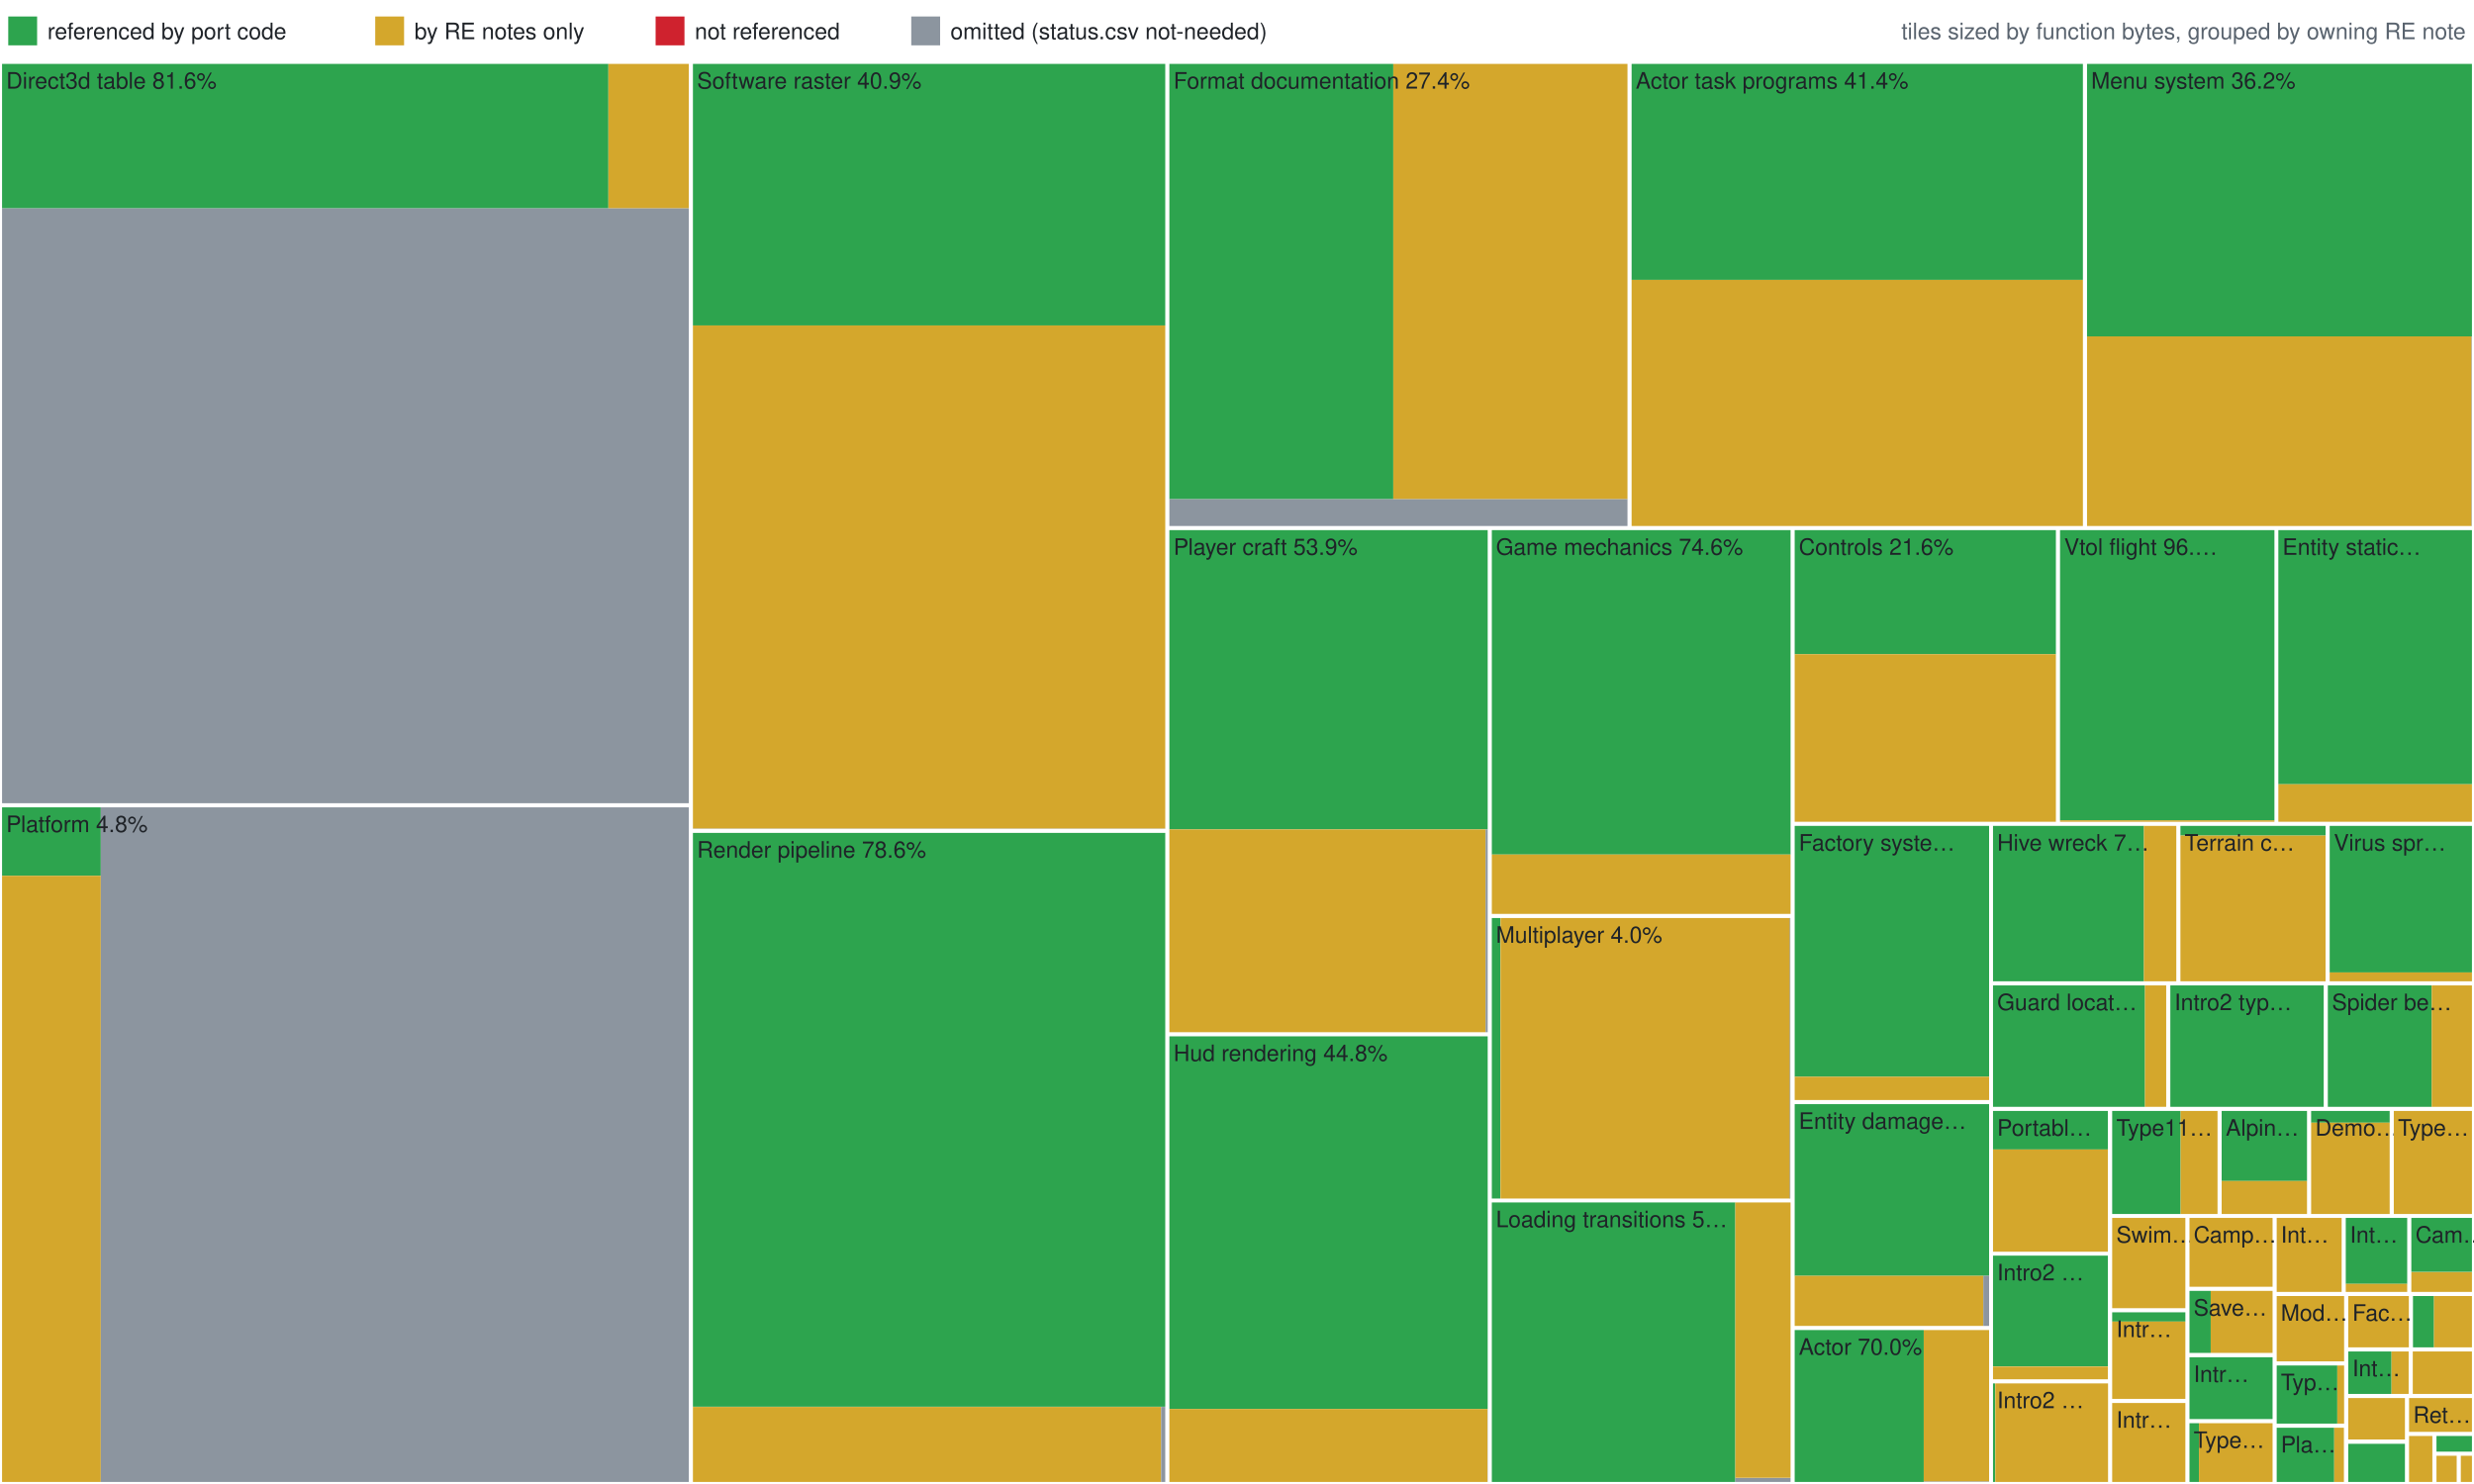
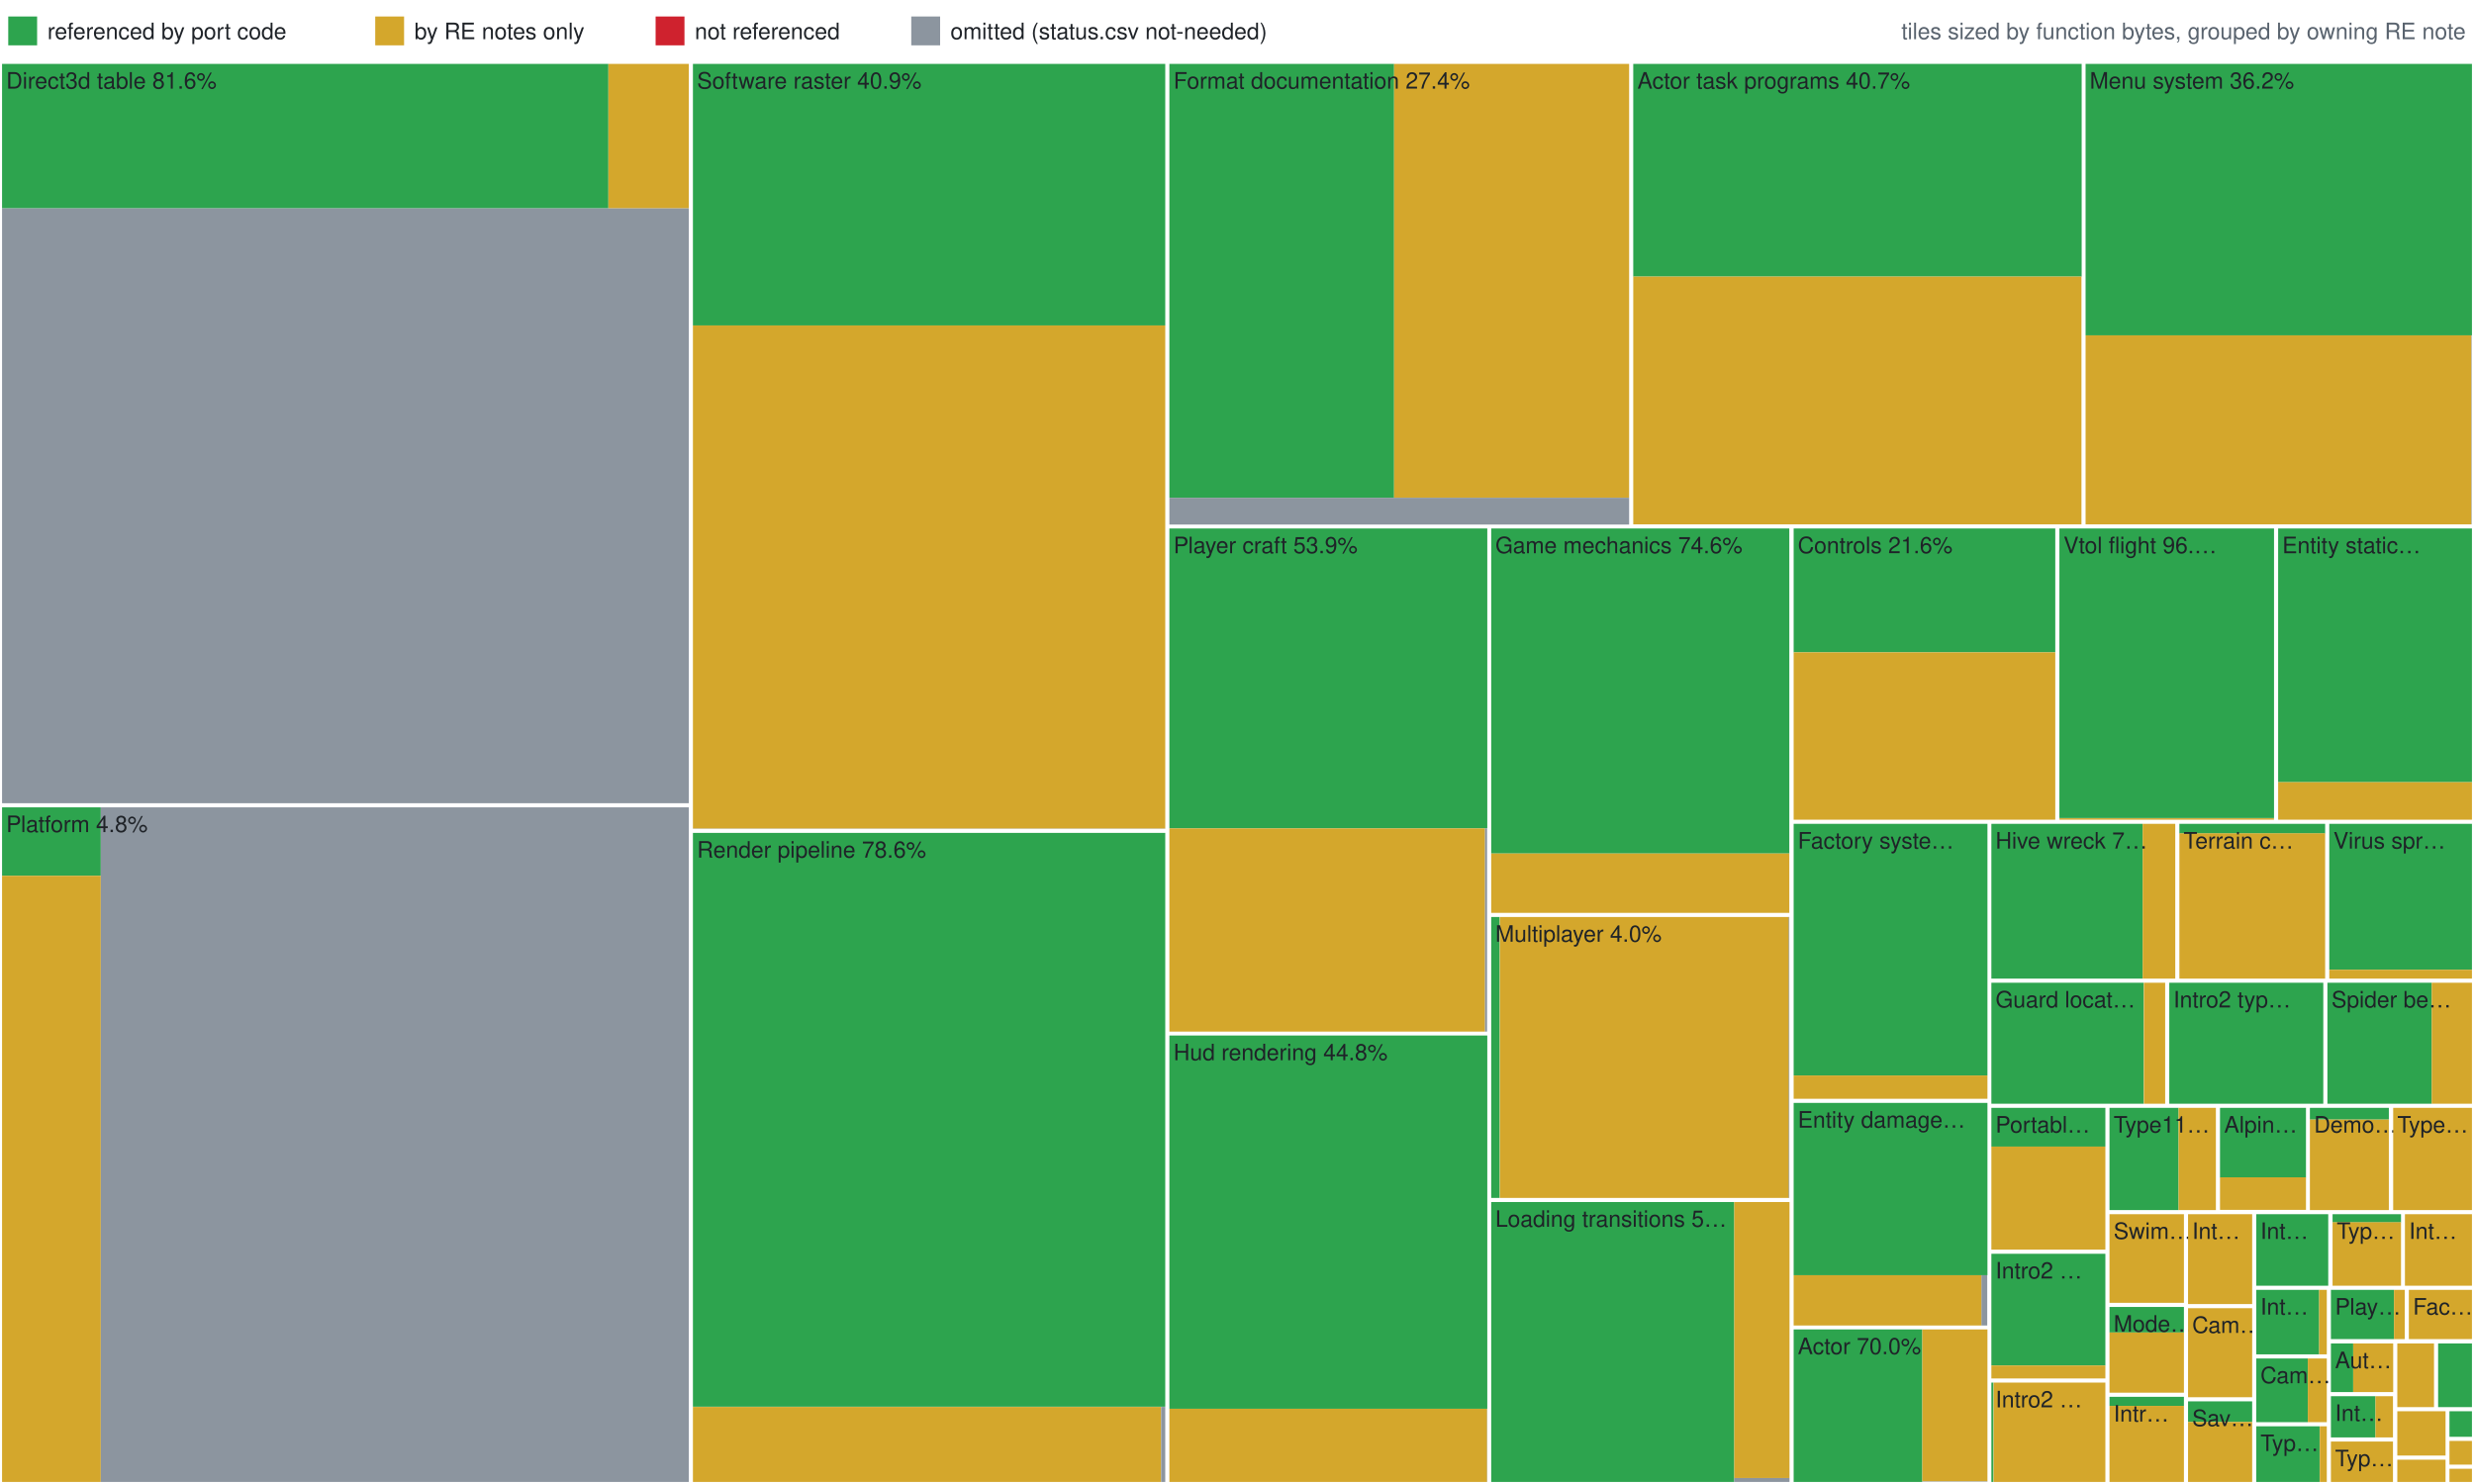
<svg xmlns="http://www.w3.org/2000/svg" width="1200" height="720" viewBox="0 0 1200 720" font-family="Segoe UI, Helvetica, Arial, sans-serif" font-size="11">
  <rect width="1200" height="720" fill="#ffffff" />
  <rect x="4" y="8" width="14" height="14" fill="#2da44e" />
  <text x="23" y="19" fill="#1f2328">referenced by port code</text>
  <rect x="182" y="8" width="14" height="14" fill="#d4a72c" />
  <text x="201" y="19" fill="#1f2328">by RE notes only</text>
  <rect x="318" y="8" width="14" height="14" fill="#cf222e" />
  <text x="337" y="19" fill="#1f2328">not referenced</text>
  <rect x="442" y="8" width="14" height="14" fill="#8c959f" />
  <text x="461" y="19" fill="#1f2328">omitted (status.csv not-needed)</text>
  <text x="1196" y="19" fill="#59636e" text-anchor="end">tiles sized by function bytes, grouped by owning RE note</text>
  <g>
    <rect x="1" y="31" width="294.1" height="70.1" fill="#2da44e" />
    <rect x="295.1" y="31" width="39" height="70.1" fill="#d4a72c" />
    <rect x="1" y="101.1" width="333.1" height="288.6" fill="#8c959f" />
    <text x="3" y="43" fill="#1f2328">Direct3d table 81.6%</text>
  </g>
  <g>
    <rect x="1" y="391.7" width="47.9" height="33.2" fill="#2da44e" />
    <rect x="1" y="424.9" width="47.9" height="294.1" fill="#d4a72c" />
    <rect x="48.9" y="391.7" width="285.2" height="327.3" fill="#8c959f" />
    <text x="3" y="403.7" fill="#1f2328">Platform 4.8%</text>
  </g>
  <g>
    <rect x="336.1" y="31" width="229.1" height="126.9" fill="#2da44e" />
    <rect x="336.1" y="157.9" width="229.1" height="244.1" fill="#d4a72c" />
    <rect x="336.1" y="402" width="229.1" height="0.1" fill="#8c959f" />
    <text x="338.1" y="43" fill="#1f2328">Software raster 40.9%</text>
  </g>
  <g>
    <rect x="336.1" y="404.1" width="229.1" height="278.4" fill="#2da44e" />
    <rect x="336.1" y="682.6" width="227.1" height="36.4" fill="#d4a72c" />
    <rect x="563.2" y="682.6" width="2" height="36.4" fill="#8c959f" />
    <text x="338.1" y="416.1" fill="#1f2328">Render pipeline 78.6%</text>
  </g>
  <g>
-     <rect x="567.2" y="31" width="108.6" height="211.2" fill="#2da44e" />
-     <rect x="675.8" y="31" width="113.6" height="211.2" fill="#d4a72c" />
-     <rect x="567.2" y="242.2" width="222.2" height="13" fill="#8c959f" />
+     <rect x="567.2" y="31" width="109" height="210.5" fill="#2da44e" />
+     <rect x="676.2" y="31" width="114" height="210.5" fill="#d4a72c" />
+     <rect x="567.2" y="241.5" width="223" height="13" fill="#8c959f" />
    <text x="569.2" y="43" fill="#1f2328">Format documentation 27.4%</text>
  </g>
  <g>
-     <rect x="791.4" y="31" width="218.9" height="104.8" fill="#2da44e" />
-     <rect x="791.4" y="135.8" width="218.9" height="119.4" fill="#d4a72c" />
-     <rect x="1010.3" y="135.8" width="0" height="119.4" fill="#8c959f" />
-     <text x="793.4" y="43" fill="#1f2328">Actor task programs 41.4%</text>
-   </g>
-   <g>
-     <rect x="1012.3" y="31" width="186.7" height="132.2" fill="#2da44e" />
-     <rect x="1012.3" y="163.2" width="186.5" height="92" fill="#d4a72c" />
-     <rect x="1198.8" y="163.2" width="0.2" height="92" fill="#8c959f" />
-     <text x="1014.3" y="43" fill="#1f2328">Menu system 36.2%</text>
-   </g>
-   <g>
-     <rect x="567.2" y="257.2" width="154.4" height="145.2" fill="#2da44e" />
-     <rect x="567.2" y="402.4" width="153.4" height="98.4" fill="#d4a72c" />
-     <rect x="720.6" y="402.4" width="1" height="98.4" fill="#8c959f" />
-     <text x="569.2" y="269.2" fill="#1f2328">Player craft 53.9%</text>
-   </g>
-   <g>
-     <rect x="567.2" y="502.8" width="154.4" height="180.8" fill="#2da44e" />
-     <rect x="567.2" y="683.6" width="154.3" height="35.4" fill="#d4a72c" />
-     <rect x="721.5" y="683.6" width="0.1" height="35.4" fill="#8c959f" />
-     <text x="569.2" y="514.8" fill="#1f2328">Hud rendering 44.8%</text>
-   </g>
-   <g>
-     <rect x="723.6" y="257.2" width="144.9" height="157.4" fill="#2da44e" />
-     <rect x="723.6" y="414.6" width="144.9" height="28.8" fill="#d4a72c" />
-     <text x="725.6" y="269.2" fill="#1f2328">Game mechanics 74.6%</text>
-   </g>
-   <g>
-     <rect x="723.6" y="445.4" width="4.1" height="136.1" fill="#2da44e" />
-     <rect x="727.8" y="445.4" width="140.4" height="136.1" fill="#d4a72c" />
-     <rect x="868.1" y="445.4" width="0.3" height="136.1" fill="#8c959f" />
-     <text x="725.6" y="457.4" fill="#1f2328">Multiplayer 4.0%</text>
-   </g>
-   <g>
-     <rect x="723.6" y="583.4" width="118.1" height="135.6" fill="#2da44e" />
-     <rect x="841.7" y="583.4" width="26.8" height="133.6" fill="#d4a72c" />
-     <rect x="841.7" y="717.1" width="26.8" height="1.9" fill="#8c959f" />
-     <text x="725.6" y="595.4" fill="#1f2328">Loading transitions 5…</text>
-   </g>
-   <g>
-     <rect x="870.5" y="257.2" width="126.7" height="60.2" fill="#2da44e" />
-     <rect x="870.5" y="317.4" width="126.7" height="81.3" fill="#d4a72c" />
-     <text x="872.5" y="269.2" fill="#1f2328">Controls 21.6%</text>
-   </g>
-   <g>
-     <rect x="999.2" y="257.2" width="104" height="140.8" fill="#2da44e" />
-     <rect x="999.2" y="398" width="104" height="0.7" fill="#d4a72c" />
-     <text x="1001.2" y="269.2" fill="#1f2328">Vtol flight 96.…</text>
-   </g>
-   <g>
-     <rect x="1105.1" y="257.2" width="93.9" height="123.3" fill="#2da44e" />
-     <rect x="1105.1" y="380.5" width="93.9" height="18.2" fill="#d4a72c" />
-     <text x="1107.1" y="269.2" fill="#1f2328">Entity static…</text>
-   </g>
-   <g>
-     <rect x="870.5" y="400.7" width="94.3" height="121.7" fill="#2da44e" />
-     <rect x="870.5" y="522.4" width="94.3" height="11.3" fill="#d4a72c" />
-     <text x="872.5" y="412.7" fill="#1f2328">Factory syste…</text>
-   </g>
-   <g>
-     <rect x="870.5" y="535.7" width="94.3" height="83.3" fill="#2da44e" />
-     <rect x="870.5" y="619" width="91.5" height="24.3" fill="#d4a72c" />
-     <rect x="962" y="619" width="2.8" height="24.3" fill="#8c959f" />
-     <text x="872.5" y="547.7" fill="#1f2328">Entity damage…</text>
-   </g>
-   <g>
-     <rect x="870.5" y="645.3" width="62.6" height="73.7" fill="#2da44e" />
-     <rect x="933.1" y="645.3" width="31.7" height="73.5" fill="#d4a72c" />
-     <rect x="933.1" y="718.8" width="31.7" height="0.2" fill="#8c959f" />
-     <text x="872.5" y="657.3" fill="#1f2328">Actor 70.0%</text>
-   </g>
-   <g>
-     <rect x="966.7" y="400.7" width="73.2" height="75.4" fill="#2da44e" />
-     <rect x="1039.9" y="400.7" width="15.7" height="75.4" fill="#d4a72c" />
-     <text x="968.7" y="412.7" fill="#1f2328">Hive wreck 7…</text>
-   </g>
-   <g>
-     <rect x="1057.6" y="400.7" width="70.4" height="4.7" fill="#2da44e" />
-     <rect x="1057.6" y="405.4" width="70.4" height="70.7" fill="#d4a72c" />
-     <text x="1059.6" y="412.7" fill="#1f2328">Terrain c…</text>
-   </g>
-   <g>
-     <rect x="1130" y="400.7" width="69" height="71.1" fill="#2da44e" />
-     <rect x="1130" y="471.8" width="69" height="4.3" fill="#d4a72c" />
-     <text x="1132" y="412.7" fill="#1f2328">Virus spr…</text>
-   </g>
-   <g>
-     <rect x="966.7" y="478.1" width="73.7" height="58.9" fill="#2da44e" />
-     <rect x="1040.4" y="478.1" width="10.3" height="58.9" fill="#d4a72c" />
-     <text x="968.7" y="490.1" fill="#1f2328">Guard locat…</text>
-   </g>
-   <g>
-     <rect x="1052.7" y="478.1" width="74.4" height="58.9" fill="#2da44e" />
-     <text x="1054.7" y="490.1" fill="#1f2328">Intro2 typ…</text>
-   </g>
-   <g>
-     <rect x="1129.1" y="478.1" width="50.4" height="58.9" fill="#2da44e" />
-     <rect x="1179.5" y="478.1" width="19.5" height="58.9" fill="#d4a72c" />
-     <text x="1131.1" y="490.1" fill="#1f2328">Spider be…</text>
-   </g>
-   <g>
-     <rect x="966.7" y="539" width="55.7" height="18.7" fill="#2da44e" />
-     <rect x="966.7" y="557.7" width="55.7" height="49.6" fill="#d4a72c" />
-     <text x="968.7" y="551" fill="#1f2328">Portabl…</text>
-   </g>
-   <g>
-     <rect x="966.7" y="609.2" width="55.7" height="53.7" fill="#2da44e" />
-     <rect x="966.7" y="663" width="55.7" height="6.2" fill="#d4a72c" />
-     <text x="968.7" y="621.2" fill="#1f2328">Intro2 …</text>
-   </g>
-   <g>
-     <rect x="966.7" y="671.2" width="1" height="47.8" fill="#2da44e" />
-     <rect x="967.8" y="671.2" width="54.7" height="47.8" fill="#d4a72c" />
-     <text x="968.7" y="683.2" fill="#1f2328">Intro2 …</text>
-   </g>
-   <g>
-     <rect x="1024.5" y="539" width="33.2" height="50" fill="#2da44e" />
-     <rect x="1057.7" y="539" width="17.9" height="50" fill="#d4a72c" />
-     <text x="1026.5" y="551" fill="#1f2328">Type11…</text>
-   </g>
-   <g>
-     <rect x="1077.6" y="539" width="41.4" height="34" fill="#2da44e" />
-     <rect x="1077.6" y="573" width="41.4" height="16" fill="#d4a72c" />
-     <text x="1079.6" y="551" fill="#1f2328">Alpin…</text>
-   </g>
-   <g>
-     <rect x="1121" y="539" width="38.1" height="5.7" fill="#2da44e" />
-     <rect x="1121" y="544.7" width="38.1" height="44.3" fill="#d4a72c" />
-     <text x="1123" y="551" fill="#1f2328">Demo…</text>
-   </g>
-   <g>
-     <rect x="1161.1" y="539" width="37.9" height="50" fill="#d4a72c" />
-     <text x="1163.1" y="551" fill="#1f2328">Type…</text>
-   </g>
-   <g>
-     <rect x="1024.5" y="590.9" width="35.5" height="43.8" fill="#d4a72c" />
-     <text x="1026.5" y="602.9" fill="#1f2328">Swim…</text>
-   </g>
-   <g>
-     <rect x="1024.5" y="636.7" width="35.5" height="4.5" fill="#2da44e" />
-     <rect x="1024.5" y="641.2" width="35.5" height="37.5" fill="#d4a72c" />
-     <text x="1026.5" y="648.7" fill="#1f2328">Intr…</text>
-   </g>
-   <g>
-     <rect x="1024.5" y="680.7" width="35.5" height="38.3" fill="#d4a72c" />
-     <text x="1026.5" y="692.7" fill="#1f2328">Intr…</text>
-   </g>
-   <g>
-     <rect x="1062" y="590.9" width="40.3" height="33.4" fill="#d4a72c" />
-     <text x="1064" y="602.9" fill="#1f2328">Camp…</text>
-   </g>
-   <g>
-     <rect x="1062" y="626.3" width="10.3" height="30.1" fill="#2da44e" />
-     <rect x="1072.3" y="626.3" width="30" height="30.1" fill="#d4a72c" />
-     <text x="1064" y="638.3" fill="#1f2328">Save…</text>
-   </g>
-   <g>
-     <rect x="1062" y="658.5" width="40.3" height="30" fill="#2da44e" />
-     <text x="1064" y="670.5" fill="#1f2328">Intr…</text>
-   </g>
-   <g>
-     <rect x="1062" y="690.5" width="4.6" height="28.5" fill="#2da44e" />
-     <rect x="1066.6" y="690.5" width="35.7" height="28.5" fill="#d4a72c" />
-     <text x="1064" y="702.5" fill="#1f2328">Type…</text>
-   </g>
-   <g>
-     <rect x="1104.3" y="590.9" width="31.5" height="35.9" fill="#d4a72c" />
-     <text x="1106.3" y="602.9" fill="#1f2328">Int…</text>
-   </g>
-   <g>
-     <rect x="1137.8" y="590.9" width="29.8" height="32" fill="#2da44e" />
-     <rect x="1137.8" y="622.9" width="29.8" height="3.9" fill="#d4a72c" />
-     <text x="1139.8" y="602.9" fill="#1f2328">Int…</text>
-   </g>
-   <g>
-     <rect x="1169.6" y="590.9" width="29.4" height="26.2" fill="#2da44e" />
-     <rect x="1169.6" y="617.2" width="29.4" height="9.6" fill="#d4a72c" />
-     <text x="1171.6" y="602.9" fill="#1f2328">Cam…</text>
-   </g>
-   <g>
-     <rect x="1104.3" y="628.8" width="32.7" height="31.7" fill="#d4a72c" />
-     <text x="1106.3" y="640.8" fill="#1f2328">Mod…</text>
-   </g>
-   <g>
-     <rect x="1104.3" y="662.5" width="29.4" height="28.2" fill="#2da44e" />
-     <rect x="1133.7" y="662.5" width="3.3" height="28.2" fill="#d4a72c" />
-     <text x="1106.3" y="674.5" fill="#1f2328">Typ…</text>
-   </g>
-   <g>
-     <rect x="1104.3" y="692.7" width="27.9" height="26.3" fill="#2da44e" />
-     <rect x="1132.2" y="692.7" width="4.7" height="26.3" fill="#d4a72c" />
-     <text x="1106.3" y="704.7" fill="#1f2328">Pla…</text>
-   </g>
-   <g>
-     <rect x="1139" y="628.8" width="29.4" height="24.9" fill="#d4a72c" />
-     <text x="1141" y="640.8" fill="#1f2328">Fac…</text>
-   </g>
-   <g>
-     <rect x="1170.4" y="628.8" width="10.2" height="24.9" fill="#2da44e" />
-     <rect x="1180.6" y="628.8" width="18.4" height="24.9" fill="#d4a72c" />
-   </g>
-   <g>
-     <rect x="1139" y="655.7" width="21" height="20.6" fill="#2da44e" />
-     <rect x="1160" y="655.7" width="8.3" height="20.6" fill="#d4a72c" />
-     <text x="1141" y="667.7" fill="#1f2328">Int…</text>
-   </g>
-   <g>
-     <rect x="1170.3" y="655.7" width="28.7" height="20.6" fill="#d4a72c" />
-   </g>
-   <g>
-     <rect x="1139" y="678.3" width="27.5" height="20.1" fill="#d4a72c" />
-   </g>
-   <g>
-     <rect x="1139" y="700.5" width="27.5" height="18.5" fill="#2da44e" />
-   </g>
-   <g>
-     <rect x="1168.5" y="678.3" width="30.5" height="16.4" fill="#d4a72c" />
-     <text x="1170.5" y="690.3" fill="#1f2328">Ret…</text>
-   </g>
-   <g>
-     <rect x="1168.5" y="696.7" width="11.3" height="22.3" fill="#d4a72c" />
-   </g>
-   <g>
-     <rect x="1181.8" y="696.7" width="17.2" height="7.6" fill="#2da44e" />
-   </g>
-   <g>
-     <rect x="1181.8" y="706.3" width="9.8" height="12.7" fill="#d4a72c" />
-   </g>
-   <g>
-     <rect x="1193.6" y="706.3" width="5.4" height="12.7" fill="#d4a72c" />
+     <rect x="792.2" y="31" width="217.5" height="103.2" fill="#2da44e" />
+     <rect x="792.2" y="134.2" width="217.4" height="120.2" fill="#d4a72c" />
+     <rect x="1009.6" y="134.2" width="0" height="120.2" fill="#8c959f" />
+     <text x="794.2" y="43" fill="#1f2328">Actor task programs 40.7%</text>
+   </g>
+   <g>
+     <rect x="1011.6" y="31" width="187.4" height="131.7" fill="#2da44e" />
+     <rect x="1011.6" y="162.7" width="187.1" height="91.7" fill="#d4a72c" />
+     <rect x="1198.8" y="162.7" width="0.2" height="91.7" fill="#8c959f" />
+     <text x="1013.6" y="43" fill="#1f2328">Menu system 36.2%</text>
+   </g>
+   <g>
+     <rect x="567.2" y="256.4" width="154.2" height="145.5" fill="#2da44e" />
+     <rect x="567.2" y="401.9" width="153.1" height="98.6" fill="#d4a72c" />
+     <rect x="720.3" y="401.9" width="1" height="98.6" fill="#8c959f" />
+     <text x="569.2" y="268.4" fill="#1f2328">Player craft 53.9%</text>
+   </g>
+   <g>
+     <rect x="567.2" y="502.4" width="154.2" height="181.1" fill="#2da44e" />
+     <rect x="567.2" y="683.5" width="154.1" height="35.5" fill="#d4a72c" />
+     <rect x="721.3" y="683.5" width="0.1" height="35.5" fill="#8c959f" />
+     <text x="569.2" y="514.4" fill="#1f2328">Hud rendering 44.8%</text>
+   </g>
+   <g>
+     <rect x="723.3" y="256.4" width="144.6" height="157.7" fill="#2da44e" />
+     <rect x="723.3" y="414.1" width="144.6" height="28.8" fill="#d4a72c" />
+     <text x="725.3" y="268.4" fill="#1f2328">Game mechanics 74.6%</text>
+   </g>
+   <g>
+     <rect x="723.3" y="444.9" width="4.1" height="136.3" fill="#2da44e" />
+     <rect x="727.5" y="444.9" width="140.2" height="136.3" fill="#d4a72c" />
+     <rect x="867.6" y="444.9" width="0.3" height="136.3" fill="#8c959f" />
+     <text x="725.3" y="456.9" fill="#1f2328">Multiplayer 4.0%</text>
+   </g>
+   <g>
+     <rect x="723.3" y="583.2" width="117.9" height="135.8" fill="#2da44e" />
+     <rect x="841.2" y="583.2" width="26.8" height="133.9" fill="#d4a72c" />
+     <rect x="841.2" y="717.1" width="26.8" height="1.9" fill="#8c959f" />
+     <text x="725.3" y="595.2" fill="#1f2328">Loading transitions 5…</text>
+   </g>
+   <g>
+     <rect x="870" y="256.4" width="126.9" height="60.1" fill="#2da44e" />
+     <rect x="870" y="316.5" width="126.9" height="81.2" fill="#d4a72c" />
+     <text x="872" y="268.4" fill="#1f2328">Controls 21.6%</text>
+   </g>
+   <g>
+     <rect x="998.9" y="256.4" width="104.1" height="140.5" fill="#2da44e" />
+     <rect x="998.9" y="397" width="104.1" height="0.7" fill="#d4a72c" />
+     <text x="1000.9" y="268.4" fill="#1f2328">Vtol flight 96.…</text>
+   </g>
+   <g>
+     <rect x="1105" y="256.4" width="94" height="123.1" fill="#2da44e" />
+     <rect x="1105" y="379.5" width="94" height="18.2" fill="#d4a72c" />
+     <text x="1107" y="268.4" fill="#1f2328">Entity static…</text>
+   </g>
+   <g>
+     <rect x="870" y="399.7" width="94" height="122.1" fill="#2da44e" />
+     <rect x="870" y="521.8" width="94" height="11.3" fill="#d4a72c" />
+     <text x="872" y="411.7" fill="#1f2328">Factory syste…</text>
+   </g>
+   <g>
+     <rect x="870" y="535.1" width="94" height="83.6" fill="#2da44e" />
+     <rect x="870" y="618.7" width="91.2" height="24.4" fill="#d4a72c" />
+     <rect x="961.1" y="618.7" width="2.8" height="24.4" fill="#8c959f" />
+     <text x="872" y="547.1" fill="#1f2328">Entity damage…</text>
+   </g>
+   <g>
+     <rect x="870" y="645" width="62.4" height="74" fill="#2da44e" />
+     <rect x="932.4" y="645" width="31.6" height="73.7" fill="#d4a72c" />
+     <rect x="932.4" y="718.8" width="31.6" height="0.2" fill="#8c959f" />
+     <text x="872" y="657" fill="#1f2328">Actor 70.0%</text>
+   </g>
+   <g>
+     <rect x="965.9" y="399.7" width="73.4" height="75.1" fill="#2da44e" />
+     <rect x="1039.3" y="399.7" width="15.8" height="75.1" fill="#d4a72c" />
+     <text x="967.9" y="411.7" fill="#1f2328">Hive wreck 7…</text>
+   </g>
+   <g>
+     <rect x="1057.1" y="399.7" width="70.7" height="4.7" fill="#2da44e" />
+     <rect x="1057.1" y="404.3" width="70.7" height="70.5" fill="#d4a72c" />
+     <text x="1059.1" y="411.7" fill="#1f2328">Terrain c…</text>
+   </g>
+   <g>
+     <rect x="1129.8" y="399.7" width="69.2" height="70.8" fill="#2da44e" />
+     <rect x="1129.8" y="470.5" width="69.2" height="4.3" fill="#d4a72c" />
+     <text x="1131.8" y="411.7" fill="#1f2328">Virus spr…</text>
+   </g>
+   <g>
+     <rect x="965.9" y="476.8" width="73.9" height="58.7" fill="#2da44e" />
+     <rect x="1039.9" y="476.8" width="10.3" height="58.7" fill="#d4a72c" />
+     <text x="967.9" y="488.8" fill="#1f2328">Guard locat…</text>
+   </g>
+   <g>
+     <rect x="1052.2" y="476.8" width="74.7" height="58.7" fill="#2da44e" />
+     <text x="1054.2" y="488.8" fill="#1f2328">Intro2 typ…</text>
+   </g>
+   <g>
+     <rect x="1128.9" y="476.8" width="50.6" height="58.7" fill="#2da44e" />
+     <rect x="1179.5" y="476.8" width="19.5" height="58.7" fill="#d4a72c" />
+     <text x="1130.9" y="488.8" fill="#1f2328">Spider be…</text>
+   </g>
+   <g>
+     <rect x="965.9" y="537.5" width="55.3" height="18.8" fill="#2da44e" />
+     <rect x="965.9" y="556.3" width="55.3" height="50" fill="#d4a72c" />
+     <text x="967.9" y="549.5" fill="#1f2328">Portabl…</text>
+   </g>
+   <g>
+     <rect x="965.9" y="608.3" width="55.3" height="54.2" fill="#2da44e" />
+     <rect x="965.9" y="662.5" width="55.3" height="6.3" fill="#d4a72c" />
+     <text x="967.9" y="620.3" fill="#1f2328">Intro2 …</text>
+   </g>
+   <g>
+     <rect x="965.9" y="670.8" width="1" height="48.2" fill="#2da44e" />
+     <rect x="967" y="670.8" width="54.2" height="48.2" fill="#d4a72c" />
+     <text x="967.9" y="682.8" fill="#1f2328">Intro2 …</text>
+   </g>
+   <g>
+     <rect x="1023.2" y="537.5" width="33.5" height="49.6" fill="#2da44e" />
+     <rect x="1056.7" y="537.5" width="18.1" height="49.6" fill="#d4a72c" />
+     <text x="1025.2" y="549.5" fill="#1f2328">Type11…</text>
+   </g>
+   <g>
+     <rect x="1076.8" y="537.5" width="41.7" height="33.8" fill="#2da44e" />
+     <rect x="1076.8" y="571.2" width="41.7" height="15.8" fill="#d4a72c" />
+     <text x="1078.8" y="549.5" fill="#1f2328">Alpin…</text>
+   </g>
+   <g>
+     <rect x="1120.4" y="537.5" width="38.3" height="5.7" fill="#2da44e" />
+     <rect x="1120.4" y="543.2" width="38.3" height="43.9" fill="#d4a72c" />
+     <text x="1122.4" y="549.5" fill="#1f2328">Demo…</text>
+   </g>
+   <g>
+     <rect x="1160.8" y="537.5" width="38.2" height="49.6" fill="#d4a72c" />
+     <text x="1162.8" y="549.5" fill="#1f2328">Type…</text>
+   </g>
+   <g>
+     <rect x="1023.2" y="589.1" width="36.1" height="43" fill="#d4a72c" />
+     <text x="1025.2" y="601.1" fill="#1f2328">Swim…</text>
+   </g>
+   <g>
+     <rect x="1023.2" y="634.1" width="36.1" height="12.4" fill="#2da44e" />
+     <rect x="1023.2" y="646.5" width="36.1" height="29.2" fill="#d4a72c" />
+     <text x="1025.2" y="646.1" fill="#1f2328">Mode…</text>
+   </g>
+   <g>
+     <rect x="1023.2" y="677.7" width="36.1" height="4.4" fill="#2da44e" />
+     <rect x="1023.2" y="682.1" width="36.1" height="36.9" fill="#d4a72c" />
+     <text x="1025.2" y="689.7" fill="#1f2328">Intr…</text>
+   </g>
+   <g>
+     <rect x="1061.3" y="589.1" width="31.1" height="43.6" fill="#d4a72c" />
+     <text x="1063.3" y="601.1" fill="#1f2328">Int…</text>
+   </g>
+   <g>
+     <rect x="1061.3" y="634.7" width="31.1" height="43.2" fill="#d4a72c" />
+     <text x="1063.3" y="646.7" fill="#1f2328">Cam…</text>
+   </g>
+   <g>
+     <rect x="1061.3" y="679.9" width="31.1" height="10" fill="#2da44e" />
+     <rect x="1061.3" y="689.9" width="31.1" height="29.1" fill="#d4a72c" />
+     <text x="1063.3" y="691.9" fill="#1f2328">Sav…</text>
+   </g>
+   <g>
+     <rect x="1094.4" y="589.1" width="34.9" height="34.7" fill="#2da44e" />
+     <text x="1096.4" y="601.1" fill="#1f2328">Int…</text>
+   </g>
+   <g>
+     <rect x="1131.4" y="589.1" width="33.2" height="4" fill="#2da44e" />
+     <rect x="1131.4" y="593" width="33.2" height="30.8" fill="#d4a72c" />
+     <text x="1133.4" y="601.1" fill="#1f2328">Typ…</text>
+   </g>
+   <g>
+     <rect x="1166.5" y="589.1" width="32.5" height="34.7" fill="#d4a72c" />
+     <text x="1168.5" y="601.1" fill="#1f2328">Int…</text>
+   </g>
+   <g>
+     <rect x="1094.4" y="625.8" width="30.5" height="31.3" fill="#2da44e" />
+     <rect x="1124.9" y="625.8" width="3.7" height="31.3" fill="#d4a72c" />
+     <text x="1096.4" y="637.8" fill="#1f2328">Int…</text>
+   </g>
+   <g>
+     <rect x="1094.4" y="659.1" width="25" height="30.9" fill="#2da44e" />
+     <rect x="1119.4" y="659.1" width="9.2" height="30.9" fill="#d4a72c" />
+     <text x="1096.4" y="671.1" fill="#1f2328">Cam…</text>
+   </g>
+   <g>
+     <rect x="1094.4" y="692" width="30.7" height="27" fill="#2da44e" />
+     <rect x="1125.2" y="692" width="3.4" height="27" fill="#d4a72c" />
+     <text x="1096.4" y="704" fill="#1f2328">Typ…</text>
+   </g>
+   <g>
+     <rect x="1130.6" y="625.8" width="30.6" height="23.9" fill="#2da44e" />
+     <rect x="1161.2" y="625.8" width="5.2" height="23.9" fill="#d4a72c" />
+     <text x="1132.6" y="637.8" fill="#1f2328">Play…</text>
+   </g>
+   <g>
+     <rect x="1168.4" y="625.8" width="30.6" height="23.9" fill="#d4a72c" />
+     <text x="1170.4" y="637.8" fill="#1f2328">Fac…</text>
+   </g>
+   <g>
+     <rect x="1130.6" y="651.8" width="10.8" height="23.6" fill="#2da44e" />
+     <rect x="1141.4" y="651.8" width="19.4" height="23.6" fill="#d4a72c" />
+     <text x="1132.6" y="663.8" fill="#1f2328">Aut…</text>
+   </g>
+   <g>
+     <rect x="1130.6" y="677.4" width="21.6" height="20" fill="#2da44e" />
+     <rect x="1152.2" y="677.4" width="8.5" height="20" fill="#d4a72c" />
+     <text x="1132.6" y="689.4" fill="#1f2328">Int…</text>
+   </g>
+   <g>
+     <rect x="1130.6" y="699.4" width="30.1" height="19.6" fill="#d4a72c" />
+     <text x="1132.6" y="711.4" fill="#1f2328">Typ…</text>
+   </g>
+   <g>
+     <rect x="1162.8" y="651.8" width="17.8" height="30.9" fill="#d4a72c" />
+   </g>
+   <g>
+     <rect x="1182.6" y="651.8" width="16.4" height="30.9" fill="#2da44e" />
+   </g>
+   <g>
+     <rect x="1162.8" y="684.7" width="23.4" height="21.5" fill="#d4a72c" />
+   </g>
+   <g>
+     <rect x="1162.8" y="708.2" width="23.4" height="10.8" fill="#d4a72c" />
+   </g>
+   <g>
+     <rect x="1188.1" y="684.7" width="10.9" height="12.4" fill="#2da44e" />
+   </g>
+   <g>
+     <rect x="1188.1" y="699.1" width="10.9" height="11.5" fill="#d4a72c" />
+   </g>
+   <g>
+     <rect x="1188.1" y="712.6" width="10.9" height="6.4" fill="#d4a72c" />
  </g>
</svg>
